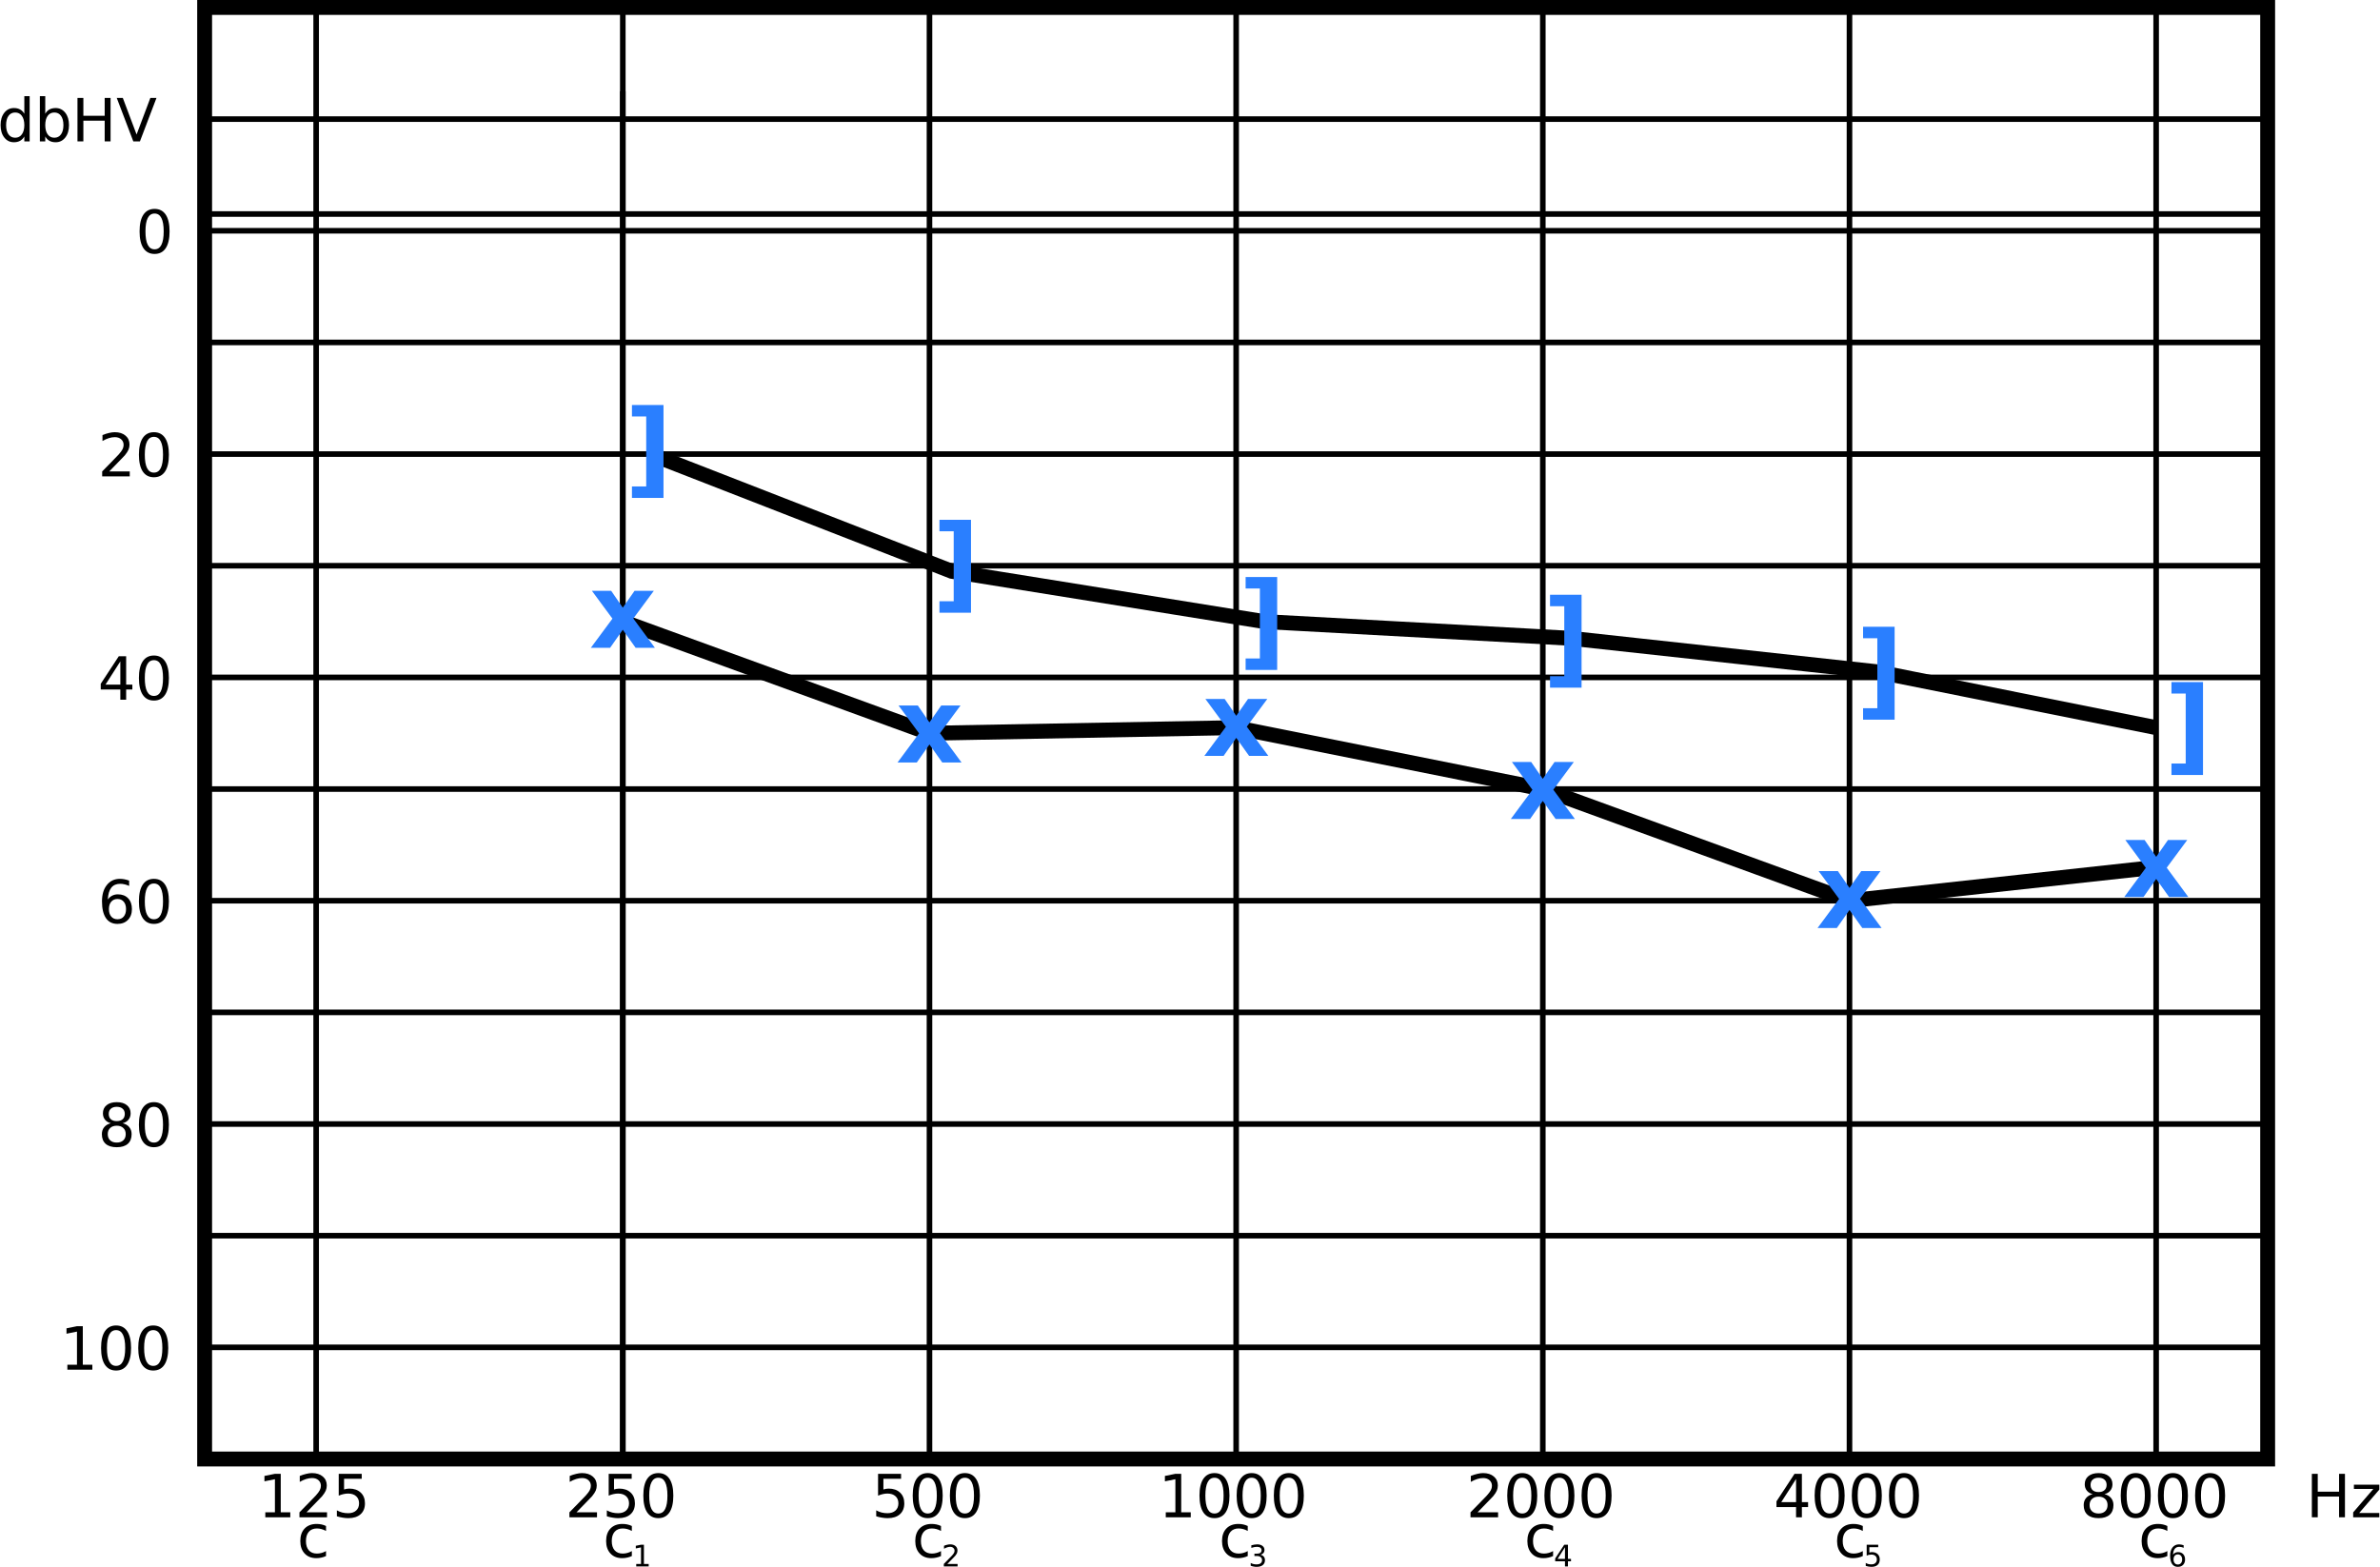
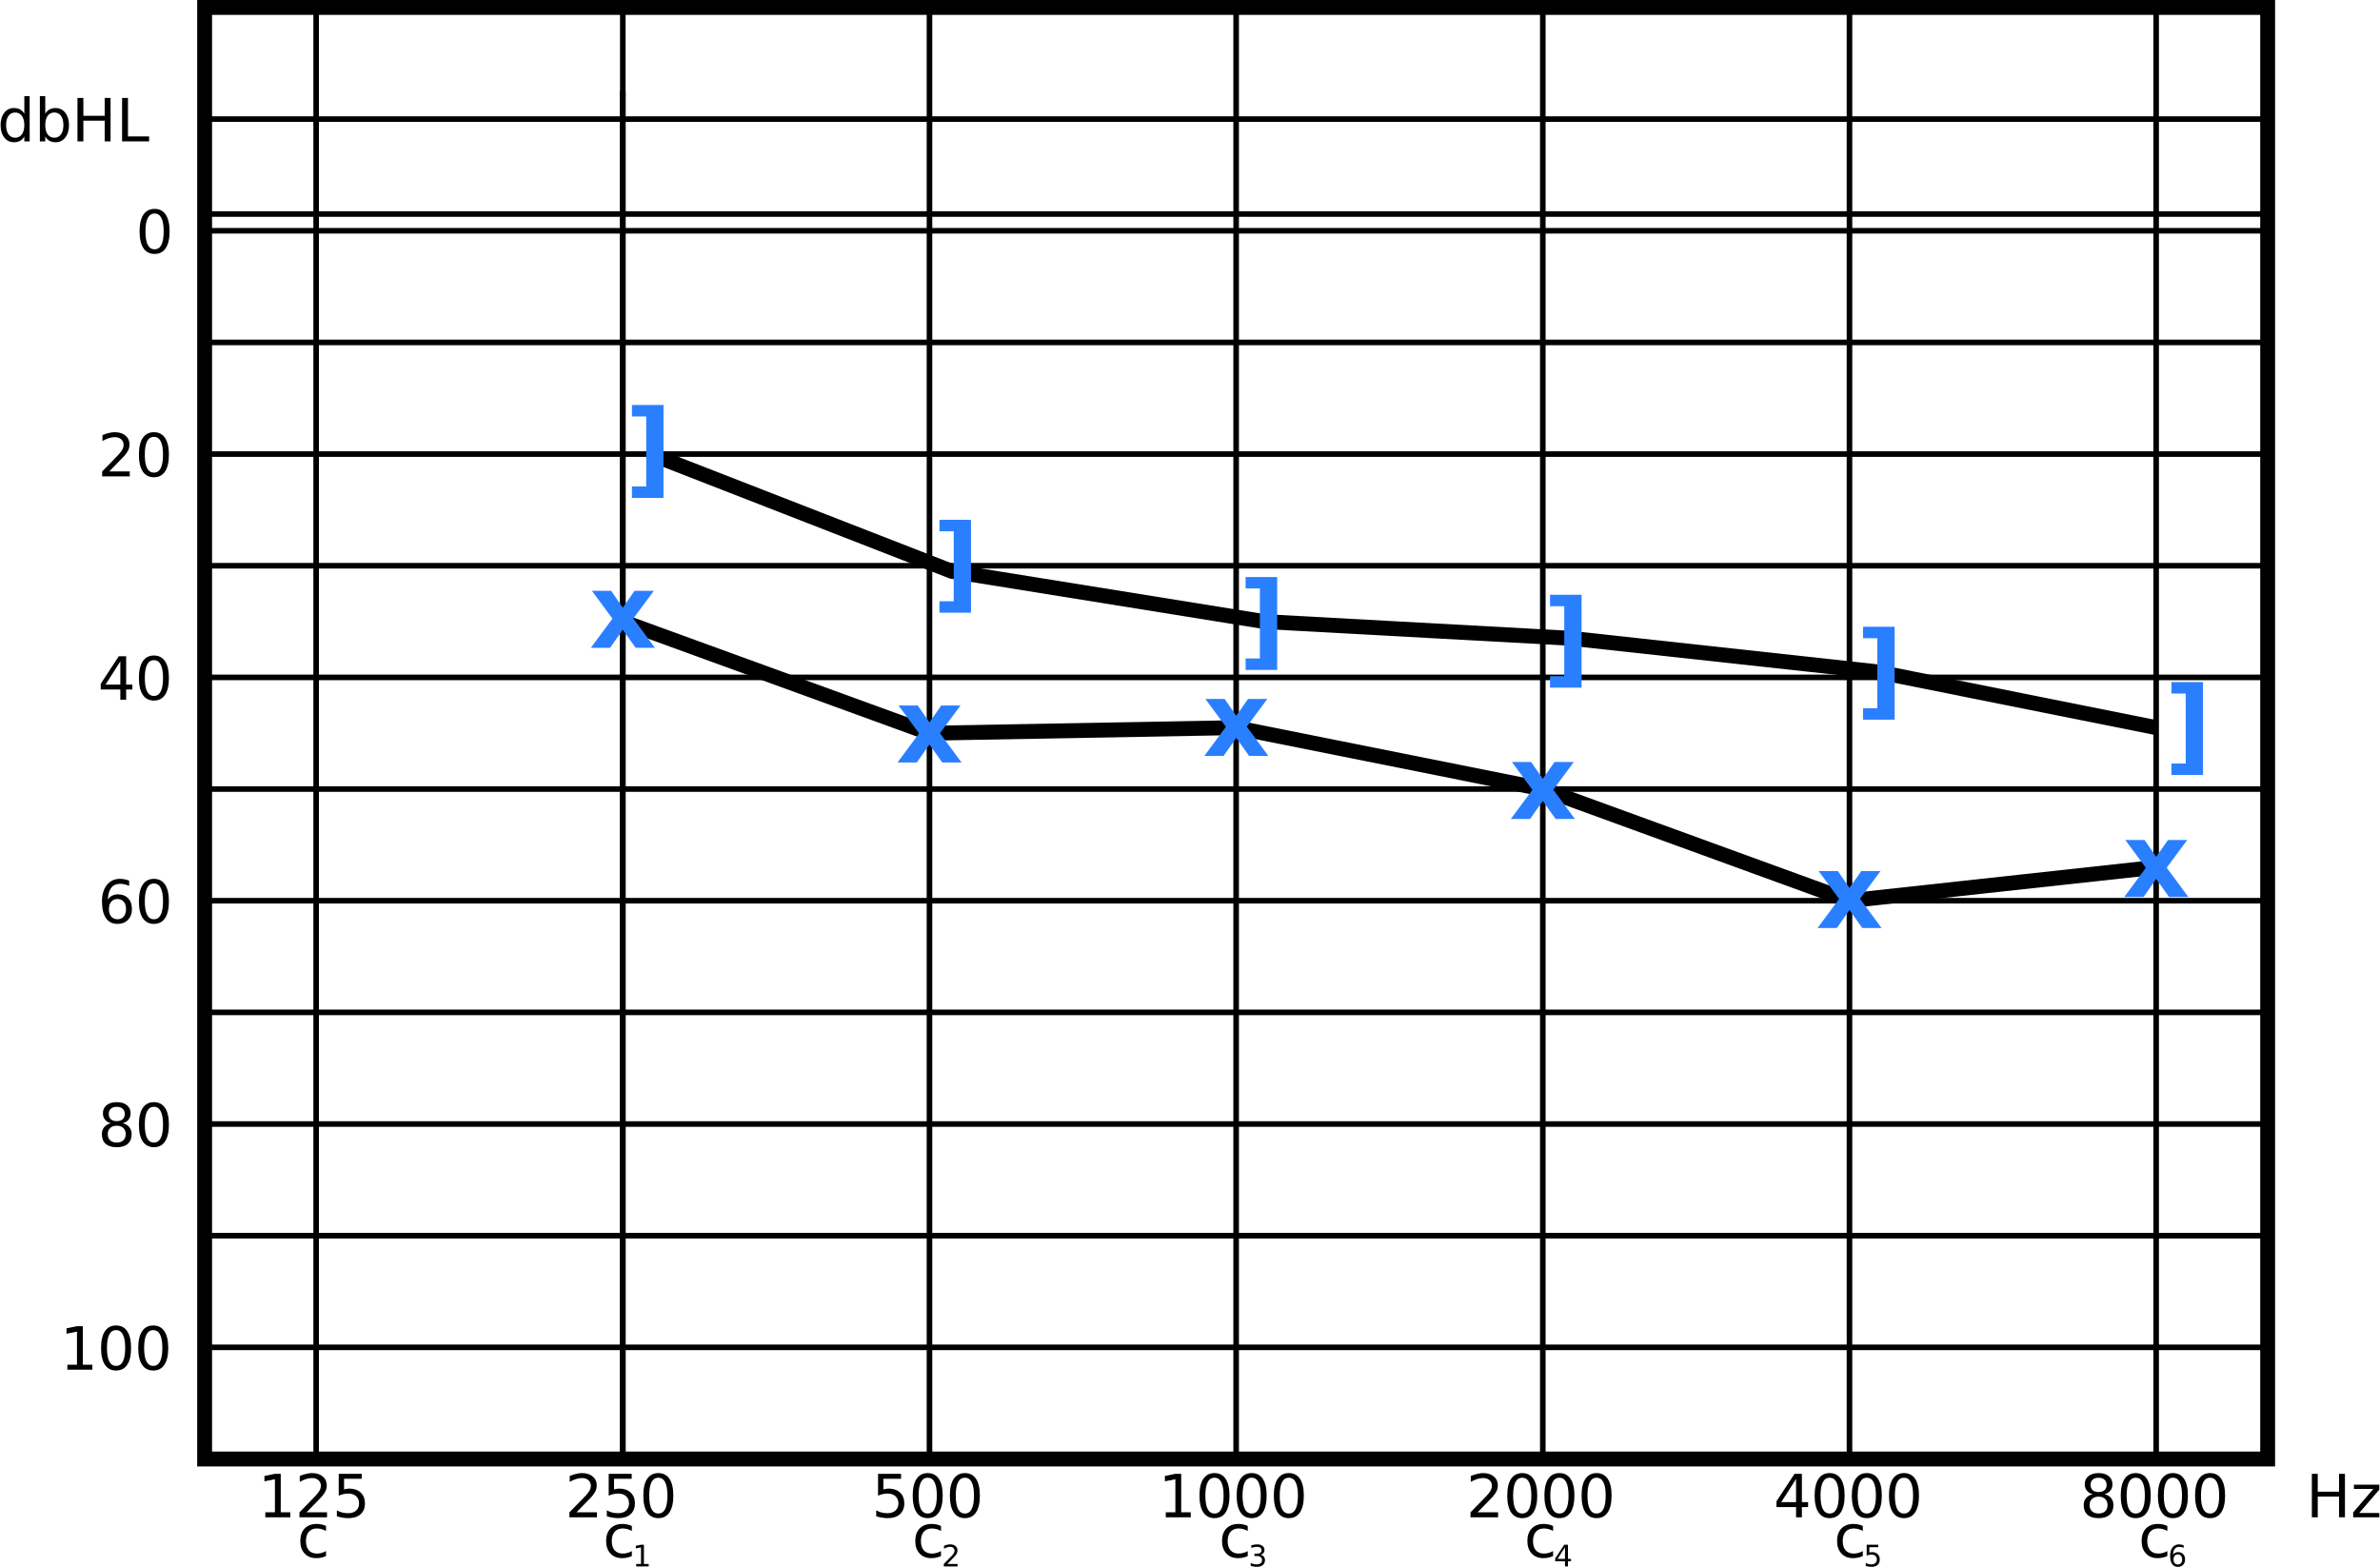
<svg xmlns="http://www.w3.org/2000/svg" xmlns:xlink="http://www.w3.org/1999/xlink" width="600px" height="395px" version="1.1" viewBox="0 0 600 395">
  <defs>
    <symbol id="g" overflow="visible">
      <path d="m1.859-1.25h2.422v-8.344l-2.641 0.531v-1.359l2.625-0.531h1.484v9.703h2.406v1.25h-6.297z" />
    </symbol>
    <symbol id="e" overflow="visible">
      <path d="m2.875-1.25h5.172v1.25h-6.953v-1.25c0.562-0.582 1.328-1.363 2.297-2.344 0.969-0.977 1.578-1.609 1.828-1.891 0.477-0.531 0.812-0.977 1-1.344 0.188-0.375 0.281-0.738 0.281-1.094 0-0.582-0.203-1.055-0.609-1.422-0.406-0.363-0.938-0.547-1.594-0.547-0.469 0-0.965 0.078-1.484 0.234-0.512 0.156-1.059 0.402-1.641 0.734v-1.5c0.594-0.238 1.148-0.414 1.672-0.531 0.52-0.125 0.992-0.188 1.422-0.188 1.133 0 2.035 0.289 2.703 0.859 0.676 0.562 1.016 1.32 1.016 2.266 0 0.449-0.086 0.875-0.25 1.281-0.168 0.398-0.477 0.871-0.922 1.422-0.125 0.137-0.516 0.543-1.172 1.219-0.648 0.68-1.57 1.625-2.766 2.844z" />
    </symbol>
    <symbol id="f" overflow="visible">
      <path d="m1.625-10.953h5.797v1.25h-4.453v2.688c0.219-0.07 0.43-0.125 0.641-0.156 0.219-0.039 0.438-0.062 0.656-0.062 1.219 0 2.18 0.336 2.891 1 0.719 0.668 1.078 1.574 1.078 2.719 0 1.18-0.371 2.094-1.109 2.75-0.73 0.656-1.762 0.984-3.094 0.984-0.461 0-0.93-0.043-1.406-0.125-0.469-0.074-0.961-0.188-1.469-0.344v-1.5c0.438 0.242 0.891 0.422 1.359 0.547 0.469 0.117 0.961 0.172 1.484 0.172 0.852 0 1.523-0.223 2.016-0.672 0.488-0.445 0.734-1.051 0.734-1.812 0-0.758-0.246-1.359-0.734-1.797-0.492-0.445-1.164-0.672-2.016-0.672-0.398 0-0.793 0.047-1.188 0.141-0.387 0.086-0.781 0.215-1.188 0.391z" />
    </symbol>
    <symbol id="a" overflow="visible">
      <path d="m4.766-9.969c-0.762 0-1.336 0.375-1.719 1.125-0.387 0.75-0.578 1.875-0.578 3.375s0.191 2.633 0.578 3.391c0.383 0.75 0.957 1.125 1.719 1.125 0.77 0 1.344-0.375 1.719-1.125 0.383-0.758 0.578-1.891 0.578-3.391s-0.195-2.625-0.578-3.375c-0.375-0.75-0.949-1.125-1.719-1.125zm0-1.172c1.227 0 2.164 0.484 2.812 1.453 0.645 0.969 0.969 2.375 0.969 4.219s-0.324 3.258-0.969 4.234c-0.648 0.969-1.586 1.453-2.812 1.453-1.219 0-2.156-0.484-2.812-1.453-0.648-0.977-0.969-2.391-0.969-4.234s0.32-3.25 0.969-4.219c0.656-0.969 1.594-1.453 2.812-1.453z" />
    </symbol>
    <symbol id="j" overflow="visible">
      <path d="m5.672-9.656-3.734 5.844h3.734zm-0.391-1.297h1.859v7.141h1.562v1.234h-1.562v2.578h-1.469v-2.578h-4.938v-1.438z" />
    </symbol>
    <symbol id="i" overflow="visible">
      <path d="m4.766-5.203c-0.699 0-1.25 0.195-1.656 0.578-0.406 0.375-0.609 0.891-0.609 1.547s0.203 1.18 0.609 1.562c0.406 0.375 0.957 0.562 1.656 0.562 0.707 0 1.258-0.188 1.656-0.562 0.406-0.383 0.609-0.906 0.609-1.562s-0.203-1.172-0.609-1.547c-0.398-0.383-0.949-0.578-1.656-0.578zm-1.484-0.625c-0.625-0.156-1.117-0.453-1.469-0.891-0.355-0.438-0.531-0.969-0.531-1.594 0-0.875 0.305-1.562 0.922-2.062 0.625-0.508 1.477-0.766 2.562-0.766 1.094 0 1.945 0.258 2.562 0.766 0.625 0.5 0.938 1.188 0.938 2.062 0 0.625-0.18 1.156-0.531 1.594-0.355 0.438-0.852 0.734-1.484 0.891 0.719 0.168 1.273 0.496 1.672 0.984 0.395 0.48 0.594 1.07 0.594 1.766 0 1.062-0.324 1.883-0.969 2.453-0.648 0.562-1.574 0.844-2.781 0.844-1.211 0-2.137-0.281-2.781-0.844-0.648-0.57-0.969-1.391-0.969-2.453 0-0.695 0.195-1.285 0.594-1.766 0.406-0.488 0.961-0.816 1.672-0.984zm-0.531-2.344c0 0.574 0.176 1.023 0.531 1.344 0.352 0.312 0.848 0.469 1.484 0.469 0.633 0 1.129-0.156 1.484-0.469 0.363-0.32 0.547-0.77 0.547-1.344 0-0.562-0.184-1-0.547-1.312-0.355-0.32-0.852-0.484-1.484-0.484-0.637 0-1.133 0.164-1.484 0.484-0.355 0.312-0.531 0.75-0.531 1.312z" />
    </symbol>
    <symbol id="h" overflow="visible">
      <path d="m1.469-10.953h1.484v4.5h5.375v-4.5h1.484v10.953h-1.484v-5.219h-5.375v5.219h-1.484z" />
    </symbol>
    <symbol id="q" overflow="visible">
      <path d="m0.828-8.219h6.406v1.234l-5.078 5.906h5.078v1.078h-6.594v-1.234l5.078-5.906h-4.891z" />
    </symbol>
    <symbol id="b" overflow="visible">
      <path d="m7.312-7.891v1.25c-0.375-0.207-0.758-0.363-1.141-0.469-0.387-0.102-0.773-0.156-1.156-0.156-0.875 0-1.559 0.281-2.047 0.844-0.48 0.555-0.719 1.328-0.719 2.328s0.238 1.777 0.719 2.328c0.488 0.555 1.172 0.828 2.047 0.828 0.383 0 0.77-0.051 1.156-0.156 0.383-0.102 0.766-0.258 1.141-0.469v1.25c-0.375 0.18-0.766 0.309-1.172 0.391-0.398 0.094-0.824 0.141-1.281 0.141-1.23 0-2.211-0.391-2.938-1.172-0.73-0.781-1.094-1.828-1.094-3.141 0-1.344 0.363-2.394 1.094-3.156 0.738-0.77 1.75-1.156 3.031-1.156 0.414 0 0.82 0.043 1.219 0.125 0.395 0.086 0.773 0.215 1.141 0.391z" />
    </symbol>
    <symbol id="u" overflow="visible">
      <path d="m4.953-6.062c-0.668 0-1.195 0.23-1.578 0.688-0.387 0.449-0.578 1.07-0.578 1.859 0 0.793 0.191 1.418 0.578 1.875 0.383 0.461 0.91 0.688 1.578 0.688 0.664 0 1.191-0.227 1.578-0.688 0.383-0.457 0.578-1.082 0.578-1.875 0-0.789-0.195-1.41-0.578-1.859-0.387-0.457-0.914-0.688-1.578-0.688zm2.938-4.641v1.344c-0.375-0.176-0.75-0.305-1.125-0.391-0.375-0.094-0.75-0.141-1.125-0.141-0.98 0-1.73 0.328-2.25 0.984-0.512 0.656-0.805 1.652-0.875 2.984 0.289-0.414 0.648-0.738 1.078-0.969 0.438-0.227 0.922-0.344 1.453-0.344 1.094 0 1.957 0.336 2.594 1 0.633 0.668 0.953 1.574 0.953 2.719 0 1.125-0.336 2.031-1 2.719-0.656 0.68-1.539 1.016-2.641 1.016-1.273 0-2.242-0.484-2.906-1.453-0.668-0.977-1-2.391-1-4.234 0-1.727 0.41-3.102 1.234-4.125 0.82-1.031 1.922-1.547 3.297-1.547 0.375 0 0.75 0.039 1.125 0.109 0.375 0.074 0.77 0.184 1.188 0.328z" />
    </symbol>
    <symbol id="t" overflow="visible">
      <path d="m6.812-6.969v-4.438h1.344v11.406h-1.344v-1.234c-0.281 0.492-0.641 0.855-1.078 1.094-0.43 0.238-0.945 0.359-1.547 0.359-0.992 0-1.797-0.395-2.422-1.188-0.625-0.789-0.938-1.832-0.938-3.125 0-1.289 0.312-2.332 0.938-3.125 0.625-0.789 1.43-1.188 2.422-1.188 0.602 0 1.117 0.121 1.547 0.359 0.438 0.23 0.797 0.59 1.078 1.078zm-4.594 2.875c0 0.992 0.203 1.766 0.609 2.328s0.969 0.844 1.688 0.844c0.707 0 1.266-0.281 1.672-0.844 0.414-0.562 0.625-1.336 0.625-2.328 0-1-0.211-1.781-0.625-2.344-0.406-0.562-0.965-0.844-1.672-0.844-0.719 0-1.281 0.281-1.688 0.844s-0.609 1.344-0.609 2.344z" />
    </symbol>
    <symbol id="s" overflow="visible">
      <path d="m7.297-4.094c0-1-0.203-1.781-0.609-2.344s-0.965-0.844-1.672-0.844c-0.719 0-1.281 0.281-1.688 0.844s-0.609 1.344-0.609 2.344c0 0.992 0.203 1.766 0.609 2.328s0.969 0.844 1.688 0.844c0.707 0 1.266-0.281 1.672-0.844s0.609-1.336 0.609-2.328zm-4.578-2.875c0.281-0.488 0.633-0.848 1.062-1.078 0.438-0.238 0.957-0.359 1.562-0.359 0.988 0 1.797 0.398 2.422 1.188 0.625 0.793 0.938 1.836 0.938 3.125 0 1.293-0.312 2.336-0.938 3.125-0.625 0.793-1.434 1.188-2.422 1.188-0.605 0-1.125-0.121-1.562-0.359-0.43-0.238-0.781-0.602-1.062-1.094v1.234h-1.359v-11.406h1.359z" />
    </symbol>
    <symbol id="r" overflow="visible">
-       <path d="m4.297 0-4.172-10.953h1.531l3.469 9.219 3.469-9.219h1.547l-4.172 10.953z" />
+       <path d="m1.469-10.953h1.484v9.703h5.328v1.25h-6.812z" />
    </symbol>
    <symbol id="p" overflow="visible">
      <path d="m0.938-0.625h1.203v-4.172l-1.312 0.266v-0.672l1.297-0.266h0.75v4.844h1.203v0.625h-3.141z" />
    </symbol>
    <symbol id="o" overflow="visible">
      <path d="m1.438-0.625h2.578v0.625h-3.469v-0.625c0.281-0.289 0.66-0.68 1.141-1.172 0.488-0.488 0.797-0.801 0.922-0.938 0.238-0.27 0.406-0.492 0.5-0.672 0.094-0.188 0.141-0.367 0.141-0.547 0-0.289-0.105-0.523-0.312-0.703-0.199-0.188-0.465-0.281-0.797-0.281-0.23 0-0.477 0.043-0.734 0.125-0.25 0.074-0.523 0.195-0.812 0.359v-0.75c0.289-0.125 0.566-0.211 0.828-0.266 0.258-0.062 0.492-0.094 0.703-0.094 0.57 0 1.023 0.141 1.359 0.422 0.332 0.281 0.5 0.664 0.5 1.141 0 0.219-0.043 0.434-0.125 0.641-0.086 0.199-0.234 0.434-0.453 0.703-0.062 0.074-0.262 0.281-0.594 0.625-0.324 0.336-0.781 0.805-1.375 1.406z" />
    </symbol>
    <symbol id="n" overflow="visible">
      <path d="m3.047-2.953c0.352 0.086 0.629 0.246 0.828 0.484 0.195 0.242 0.297 0.531 0.297 0.875 0 0.543-0.188 0.965-0.562 1.266-0.367 0.293-0.891 0.438-1.578 0.438-0.23 0-0.469-0.027-0.719-0.078-0.242-0.039-0.484-0.109-0.734-0.203v-0.703c0.195 0.117 0.414 0.203 0.656 0.266 0.25 0.062 0.508 0.094 0.781 0.094 0.457 0 0.805-0.086 1.047-0.266 0.25-0.188 0.375-0.457 0.375-0.812 0-0.32-0.117-0.57-0.344-0.75-0.23-0.188-0.543-0.281-0.938-0.281h-0.641v-0.594h0.672c0.363 0 0.641-0.07 0.828-0.219 0.195-0.145 0.297-0.359 0.297-0.641s-0.105-0.492-0.312-0.641c-0.199-0.145-0.48-0.219-0.844-0.219-0.211 0-0.43 0.023-0.656 0.062-0.23 0.043-0.484 0.109-0.766 0.203v-0.656c0.281-0.082 0.539-0.141 0.781-0.172 0.25-0.039 0.484-0.062 0.703-0.062 0.562 0 1.004 0.133 1.328 0.391 0.332 0.25 0.5 0.59 0.5 1.016 0 0.312-0.09 0.574-0.266 0.781-0.18 0.211-0.422 0.352-0.734 0.422z" />
    </symbol>
    <symbol id="m" overflow="visible">
      <path d="m2.828-4.828-1.859 2.922h1.859zm-0.188-0.641h0.938v3.562h0.766v0.609h-0.766v1.297h-0.75v-1.297h-2.469v-0.703z" />
    </symbol>
    <symbol id="l" overflow="visible">
      <path d="m0.812-5.469h2.906v0.625h-2.234v1.344c0.102-0.039 0.207-0.066 0.312-0.078 0.113-0.02 0.223-0.031 0.328-0.031 0.613 0 1.098 0.168 1.453 0.5 0.352 0.336 0.531 0.789 0.531 1.359 0 0.586-0.184 1.043-0.547 1.375-0.367 0.324-0.883 0.484-1.547 0.484-0.23 0-0.465-0.023-0.703-0.062-0.242-0.043-0.484-0.098-0.734-0.172v-0.75c0.219 0.125 0.441 0.219 0.672 0.281 0.238 0.055 0.488 0.078 0.75 0.078 0.426 0 0.758-0.109 1-0.328 0.25-0.227 0.375-0.531 0.375-0.906 0-0.383-0.125-0.688-0.375-0.906-0.242-0.219-0.574-0.328-1-0.328-0.199 0-0.398 0.023-0.594 0.062-0.199 0.043-0.398 0.109-0.594 0.203z" />
    </symbol>
    <symbol id="k" overflow="visible">
      <path d="m2.469-3.031c-0.324 0-0.586 0.117-0.781 0.344-0.199 0.23-0.297 0.543-0.297 0.938 0 0.387 0.098 0.695 0.297 0.922 0.195 0.23 0.457 0.344 0.781 0.344 0.332 0 0.598-0.113 0.797-0.344 0.195-0.227 0.297-0.535 0.297-0.922 0-0.395-0.102-0.707-0.297-0.938-0.199-0.227-0.465-0.344-0.797-0.344zm1.469-2.312v0.672c-0.18-0.094-0.367-0.16-0.562-0.203-0.188-0.039-0.375-0.062-0.562-0.062-0.48 0-0.852 0.168-1.109 0.5-0.262 0.324-0.406 0.82-0.438 1.484 0.133-0.219 0.312-0.379 0.531-0.484 0.219-0.113 0.457-0.172 0.719-0.172 0.551 0 0.984 0.168 1.297 0.5 0.32 0.336 0.484 0.789 0.484 1.359 0 0.562-0.168 1.016-0.5 1.359-0.336 0.336-0.777 0.5-1.328 0.5-0.625 0-1.105-0.238-1.438-0.719-0.336-0.488-0.5-1.195-0.5-2.125 0-0.863 0.203-1.551 0.609-2.062 0.406-0.508 0.957-0.766 1.656-0.766 0.176 0 0.359 0.023 0.547 0.062 0.195 0.031 0.395 0.086 0.594 0.156z" />
    </symbol>
    <symbol id="d" overflow="visible">
      <path d="m5.828-7.344-5.172-7.016h4.859l2.922 4.25 2.969-4.25h4.859l-5.172 6.984 5.438 7.375h-4.859l-3.234-4.547-3.188 4.547h-4.859z" />
    </symbol>
    <symbol id="c" overflow="visible">
      <path d="m9.734 3.469h-7.953v-2.891h3.594v-17.641h-3.594v-2.891h7.953z" />
    </symbol>
  </defs>
  <path transform="matrix(1.8742 0 0 1.8766 72.673 -5.1606)" d="m266.25 198.75h-277.5v-195h277.5z" fill="none" stroke="#000" stroke-width="2" />
  <path transform="matrix(1.8742 0 0 1.8766 72.673 -5.1606)" d="m44.999 198.75v-183.75" fill="none" stroke="#000" stroke-width=".75" />
  <path transform="matrix(1.8742 0 0 1.8766 72.673 -5.1606)" d="m44.999 198.75v-195" fill="none" stroke="#000" stroke-width=".75" />
  <path transform="matrix(1.8742 0 0 1.8766 72.673 -5.1606)" d="m86.25 198.75v-195" fill="none" stroke="#000" stroke-width=".75" />
  <path transform="matrix(1.8742 0 0 1.8766 72.673 -5.1606)" d="m127.5 198.75v-195" fill="none" stroke="#000" stroke-width=".75" />
  <path transform="matrix(1.8742 0 0 1.8766 72.673 -5.1606)" d="m3.751 198.75v-195" fill="none" stroke="#000" stroke-width=".75" />
  <path transform="matrix(1.8742 0 0 1.8766 72.673 -5.1606)" d="m168.75 198.75v-195" fill="none" stroke="#000" stroke-width=".75" />
  <path transform="matrix(1.8742 0 0 1.8766 72.673 -5.1606)" d="m210 198.75v-195" fill="none" stroke="#000" stroke-width=".75" />
  <path transform="matrix(1.8742 0 0 1.8766 72.673 -5.1606)" d="m251.25 198.75v-195" fill="none" stroke="#000" stroke-width=".75" />
  <path transform="matrix(1.8742 0 0 1.8766 72.673 -5.1606)" d="m-11.251 183.75h277.5" fill="none" stroke="#000" stroke-width=".75" />
  <path transform="matrix(1.8742 0 0 1.8766 72.673 -5.1606)" d="m266.25 168.75h-277.5" fill="none" stroke="#000" stroke-width=".75" />
  <path transform="matrix(1.8742 0 0 1.8766 72.673 -5.1606)" d="m-11.251 153.75h277.5" fill="none" stroke="#000" stroke-width=".75" />
  <path transform="matrix(1.8742 0 0 1.8766 72.673 -5.1606)" d="m-11.251 138.75h277.5" fill="none" stroke="#000" stroke-width=".75" />
  <path transform="matrix(1.8742 0 0 1.8766 72.673 -5.1606)" d="m-11.251 123.75h277.5" fill="none" stroke="#000" stroke-width=".75" />
  <path transform="matrix(1.8742 0 0 1.8766 72.673 -5.1606)" d="m-11.251 108.75h277.5" fill="none" stroke="#000" stroke-width=".75" />
  <path transform="matrix(1.8742 0 0 1.8766 72.673 -5.1606)" d="m-11.251 93.75h277.5" fill="none" stroke="#000" stroke-width=".75" />
  <path transform="matrix(1.8742 0 0 1.8766 72.673 -5.1606)" d="m-11.251 78.75h277.5" fill="none" stroke="#000" stroke-width=".75" />
  <path transform="matrix(1.8742 0 0 1.8766 72.673 -5.1606)" d="m-11.251 63.75h277.5" fill="none" stroke="#000" stroke-width=".75" />
  <path transform="matrix(1.8742 0 0 1.8766 72.673 -5.1606)" d="m-11.251 48.75h277.5" fill="none" stroke="#000" stroke-width=".75" />
  <path transform="matrix(1.8742 0 0 1.8766 72.673 -5.1606)" d="m-11.251 33.751h277.5" fill="none" stroke="#000" stroke-width=".75" />
  <path transform="matrix(1.8742 0 0 1.8766 72.673 -5.1606)" d="m-11.251 18.751h277.5" fill="none" stroke="#000" stroke-width=".75" />
  <path transform="matrix(1.8742 0 0 1.8766 72.673 -5.1606)" d="m-11.251 31.501h277.5" fill="none" stroke="#000" stroke-width=".75" />
  <g>
    <use x="65.027" y="382.506" xlink:href="#g" />
    <use x="74.398" y="382.506" xlink:href="#e" />
    <use x="83.77" y="382.506" xlink:href="#f" />
  </g>
  <g>
    <use x="142.457" y="382.506" xlink:href="#e" />
    <use x="151.828" y="382.506" xlink:href="#f" />
    <use x="161.199" y="382.506" xlink:href="#a" />
  </g>
  <g>
    <use x="219.738" y="382.506" xlink:href="#f" />
    <use x="229.109" y="382.506" xlink:href="#a" />
    <use x="238.48" y="382.506" xlink:href="#a" />
  </g>
  <g>
    <use x="292.035" y="382.506" xlink:href="#g" />
    <use x="301.406" y="382.506" xlink:href="#a" />
    <use x="310.777" y="382.506" xlink:href="#a" />
    <use x="320.148" y="382.506" xlink:href="#a" />
  </g>
  <g>
    <use x="369.621" y="382.506" xlink:href="#e" />
    <use x="378.992" y="382.506" xlink:href="#a" />
    <use x="388.363" y="382.506" xlink:href="#a" />
    <use x="397.734" y="382.506" xlink:href="#a" />
  </g>
  <g>
    <use x="447.117" y="382.506" xlink:href="#j" />
    <use x="456.488" y="382.506" xlink:href="#a" />
    <use x="465.859" y="382.506" xlink:href="#a" />
    <use x="475.231" y="382.506" xlink:href="#a" />
  </g>
  <g>
    <use x="524.285" y="382.506" xlink:href="#i" />
    <use x="533.656" y="382.506" xlink:href="#a" />
    <use x="543.027" y="382.506" xlink:href="#a" />
    <use x="552.398" y="382.506" xlink:href="#a" />
  </g>
  <g>
    <use x="581.352" y="382.506" xlink:href="#h" />
    <use x="592.597" y="382.506" xlink:href="#q" />
  </g>
  <g>
    <use x="151.977" y="392.591" xlink:href="#b" />
  </g>
  <g>
    <use x="159.457" y="394.893" xlink:href="#p" />
  </g>
  <g>
    <use x="74.879" y="392.591" xlink:href="#b" />
  </g>
  <g>
    <use x="229.914" y="392.591" xlink:href="#b" />
  </g>
  <g>
    <use x="237.391" y="394.893" xlink:href="#o" />
  </g>
  <g>
    <use x="307.246" y="392.591" xlink:href="#b" />
  </g>
  <g>
    <use x="314.727" y="394.893" xlink:href="#n" />
  </g>
  <g>
    <use x="384.223" y="392.591" xlink:href="#b" />
  </g>
  <g>
    <use x="391.703" y="394.893" xlink:href="#m" />
  </g>
  <g>
    <use x="462.301" y="392.591" xlink:href="#b" />
  </g>
  <g>
    <use x="469.781" y="394.893" xlink:href="#l" />
  </g>
  <g>
    <use x="539.078" y="392.591" xlink:href="#b" />
  </g>
  <g>
    <use x="546.559" y="394.893" xlink:href="#k" />
  </g>
  <g>
    <use x="15.125" y="345.291" xlink:href="#g" />
    <use x="24.496" y="345.291" xlink:href="#a" />
    <use x="33.867" y="345.291" xlink:href="#a" />
  </g>
  <g>
    <use x="24.664" y="288.994" xlink:href="#i" />
    <use x="34.035" y="288.994" xlink:href="#a" />
  </g>
  <g>
    <use x="24.664" y="232.697" xlink:href="#u" />
    <use x="34.035" y="232.697" xlink:href="#a" />
  </g>
  <g>
    <use x="24.664" y="176.396" xlink:href="#j" />
    <use x="34.035" y="176.396" xlink:href="#a" />
  </g>
  <g>
    <use x="24.664" y="120.099" xlink:href="#e" />
    <use x="34.035" y="120.099" xlink:href="#a" />
  </g>
  <g>
    <use x="34.203" y="63.802" xlink:href="#a" />
  </g>
  <g>
    <use x="-0.68" y="35.642" xlink:href="#t" />
    <use x="8.691" y="35.642" xlink:href="#s" />
    <use x="18.063" y="35.642" xlink:href="#h" />
    <use x="29.308" y="35.642" xlink:href="#r" />
  </g>
  <path transform="matrix(1.8742 0 0 1.8766 72.673 -5.1606)" d="m44.999 86.25 41.25 15 41.25-0.749 41.25 8.249 41.248 15 41.25-4.498" fill="none" stroke="#000" stroke-width="2" />
  <path transform="matrix(1.8742 0 0 1.8766 72.673 -5.1606)" d="m48.751 63.75 40.498 15.749 42.001 6.75 41.25 2.25 41.25 4.5 37.499 7.5" fill="none" stroke="#000" stroke-width="2" />
  <g fill="#2a7fff">
    <use x="148.566" y="163.305" xlink:href="#d" />
  </g>
  <g fill="#2a7fff">
    <use x="225.875" y="192.223" xlink:href="#d" />
  </g>
  <g fill="#2a7fff">
    <use x="303.223" y="190.566" xlink:href="#d" />
  </g>
  <g fill="#2a7fff">
    <use x="380.496" y="206.457" xlink:href="#d" />
  </g>
  <g fill="#2a7fff">
    <use x="457.816" y="233.957" xlink:href="#d" />
  </g>
  <g fill="#2a7fff">
    <use x="535.141" y="226.121" xlink:href="#d" />
  </g>
  <g fill="#2a7fff">
    <use x="157.535" y="122.055" xlink:href="#c" />
  </g>
  <g fill="#2a7fff">
    <use x="235.055" y="150.996" xlink:href="#c" />
  </g>
  <g fill="#2a7fff">
    <use x="312.242" y="165.422" xlink:href="#c" />
  </g>
  <g fill="#2a7fff">
    <use x="388.98" y="169.89" xlink:href="#c" />
  </g>
  <g fill="#2a7fff">
    <use x="467.902" y="177.961" xlink:href="#c" />
  </g>
  <g fill="#2a7fff">
    <use x="545.645" y="191.906" xlink:href="#c" />
  </g>
</svg>
